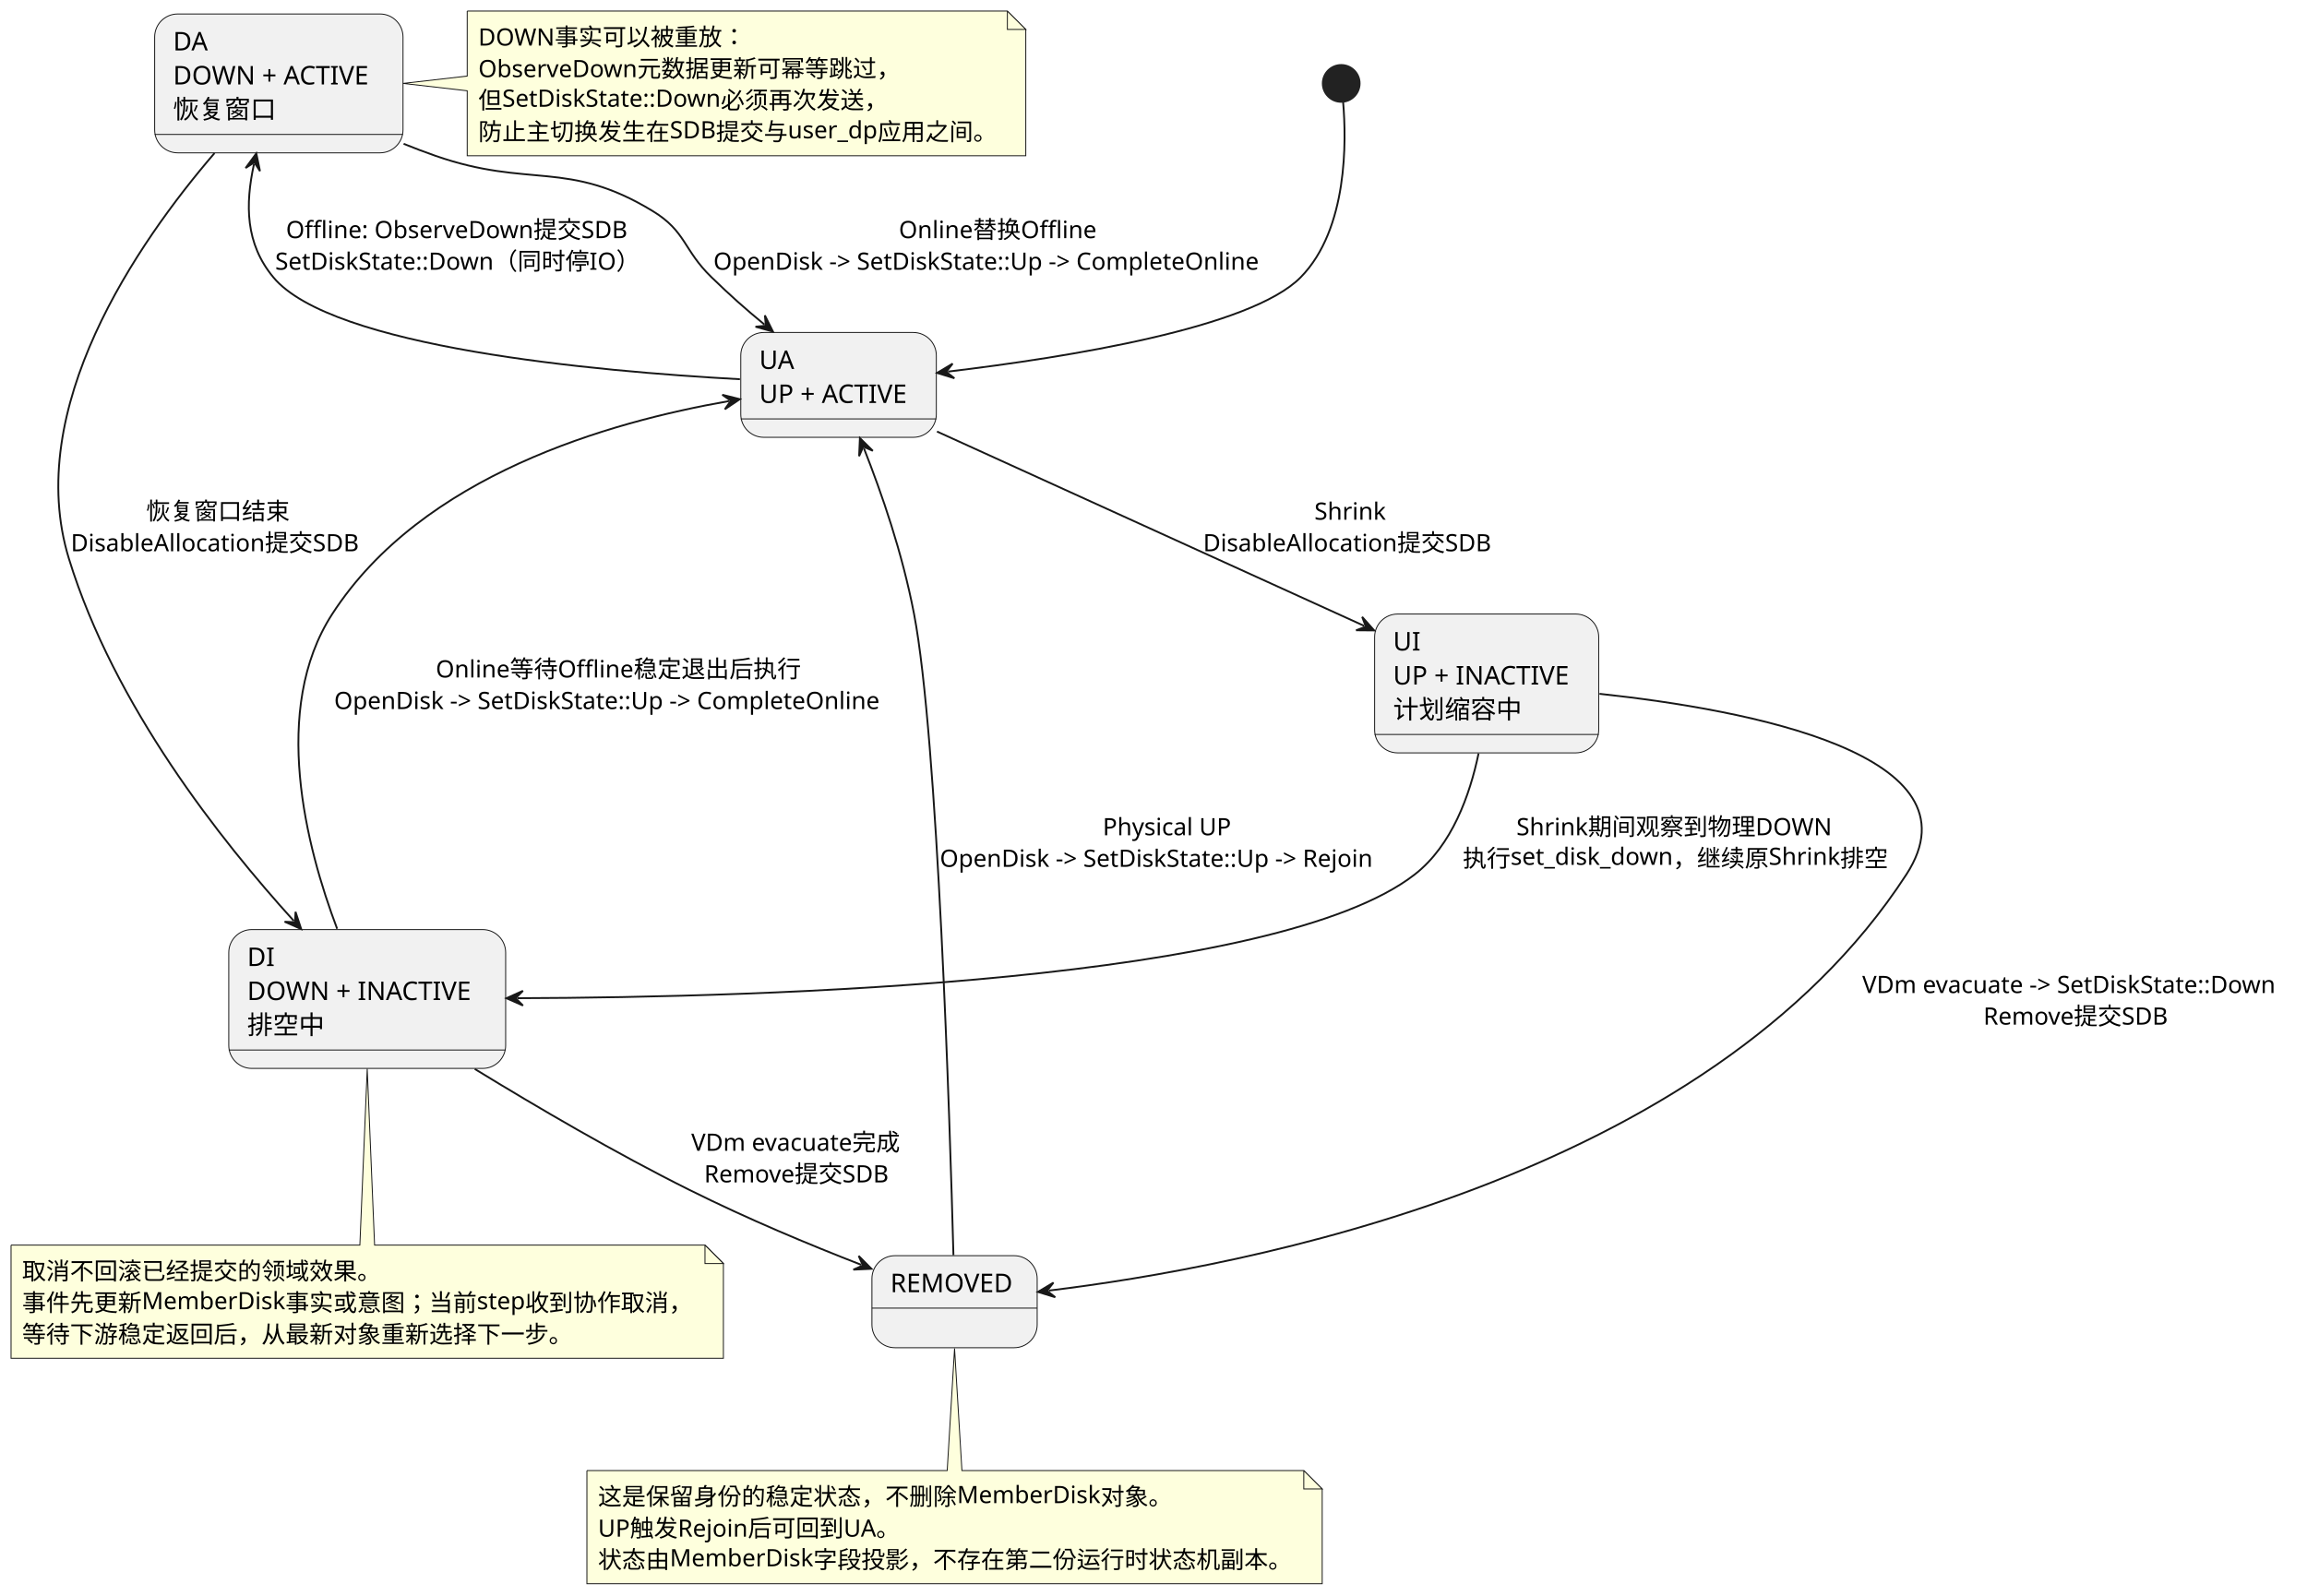
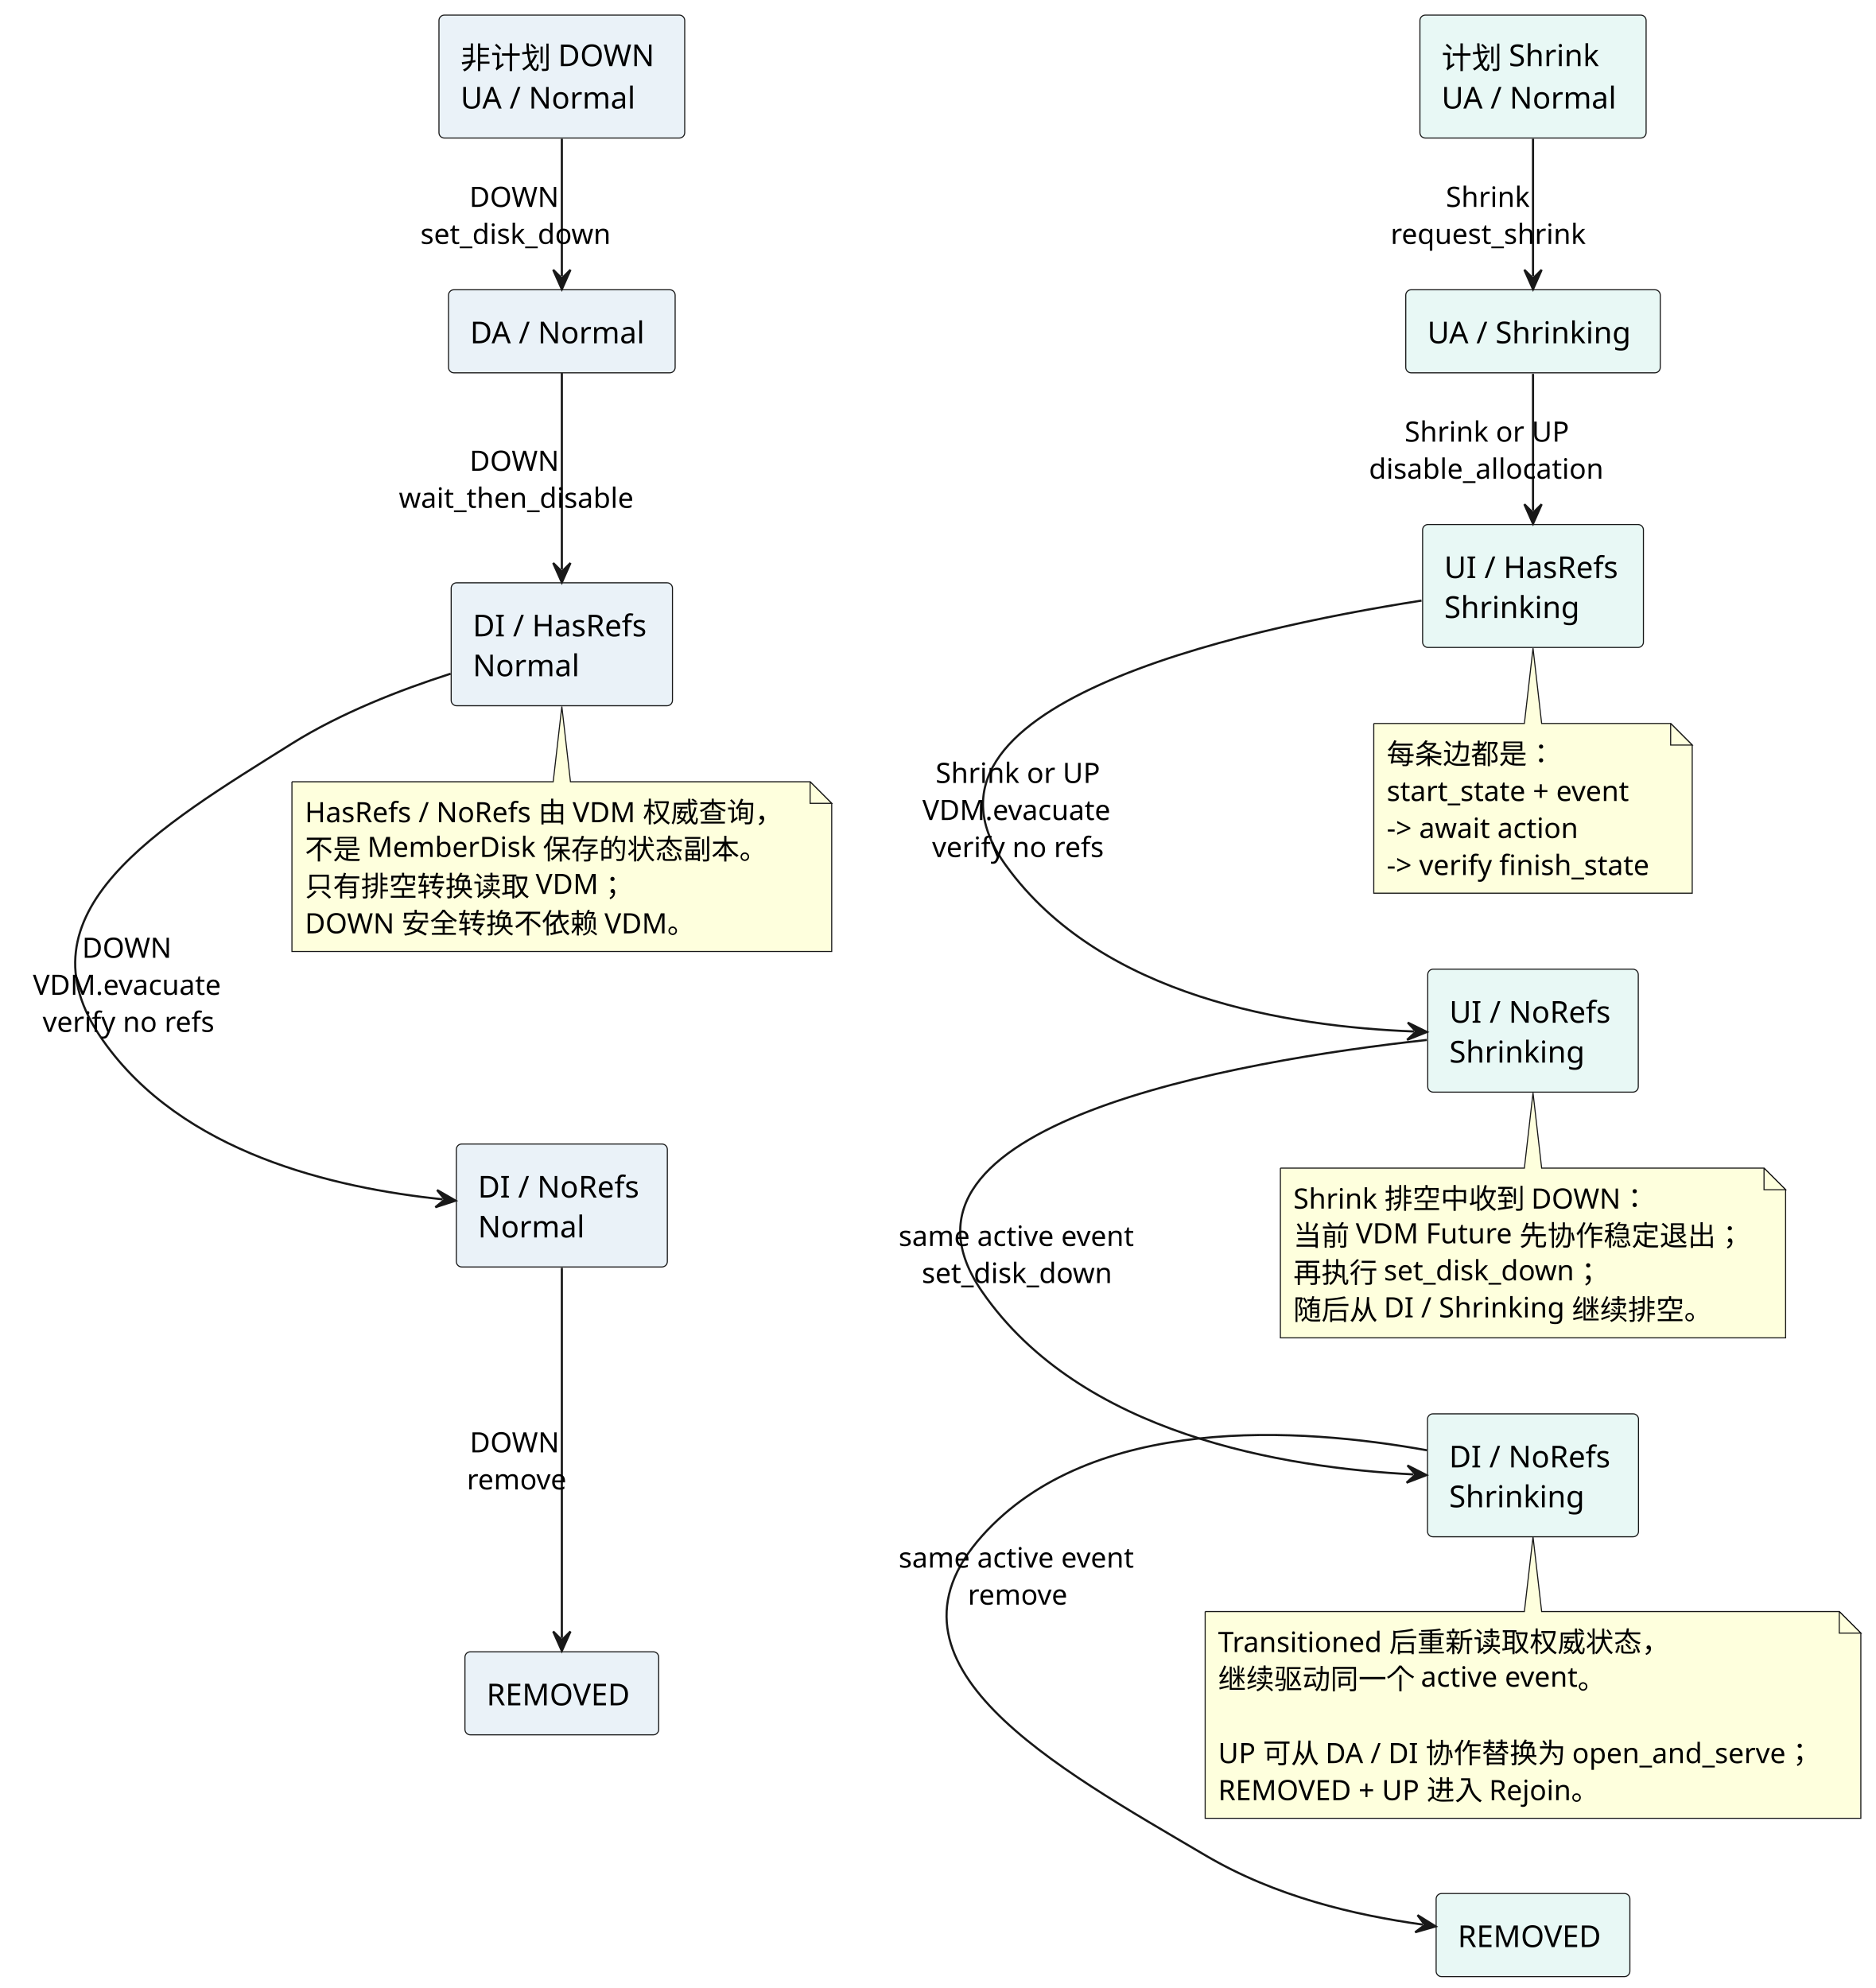
- <svg xmlns="http://www.w3.org/2000/svg" contentStyleType="text/css" data-diagram-type="STATE" height="867px" preserveAspectRatio="none" style="width:1253px;height:867px;background:#FFFFFF;" version="1.1" viewBox="0 0 1253 867" width="1253px" zoomAndPan="magnify">
+ <svg xmlns="http://www.w3.org/2000/svg" contentStyleType="text/css" data-diagram-type="DESCRIPTION" height="921px" preserveAspectRatio="none" style="width:869px;height:921px;background:#FFFFFF;" version="1.1" viewBox="0 0 869 921" width="869px" zoomAndPan="magnify">
  <defs />
  <g>
-     <g id="UA">
-       <rect fill="#F1F1F1" height="56.955" rx="12.5" ry="12.5" style="stroke:#181818;stroke-width:0.5;" width="106.208" x="402.34" y="180.63" />
-       <line style="stroke:#181818;stroke-width:0.5;" x1="402.34" x2="508.548" y1="227.585" y2="227.585" />
-       <text fill="#000000" font-family="Microsoft YaHei" font-size="14" lengthAdjust="spacing" textLength="20.303" x="412.34" y="200.444">UA</text>
-       <text fill="#000000" font-family="Microsoft YaHei" font-size="14" lengthAdjust="spacing" textLength="86.208" x="412.34" y="218.921">UP + ACTIVE</text>
+     <g class="entity" data-entity="O_UA" data-source-line="7" data-uid="ent0002" id="entity_O_UA">
+       <rect fill="#EAF2F8" height="56.955" rx="2.5" ry="2.5" style="stroke:#181818;stroke-width:0.5;" width="113.844" x="203.35" y="7" />
+       <text fill="#000000" font-family="Microsoft YaHei" font-size="14" lengthAdjust="spacing" textLength="93.844" x="213.35" y="31.814">非计划 DOWN</text>
+       <text fill="#000000" font-family="Microsoft YaHei" font-size="14" lengthAdjust="spacing" textLength="84.779" x="213.35" y="50.291">UA / Normal</text>
    </g>
-     <g id="DA">
-       <rect fill="#F1F1F1" height="75.433" rx="12.5" ry="12.5" style="stroke:#181818;stroke-width:0.5;" width="134.892" x="84" y="7.6" />
-       <line style="stroke:#181818;stroke-width:0.5;" x1="84" x2="218.892" y1="73.033" y2="73.033" />
-       <text fill="#000000" font-family="Microsoft YaHei" font-size="14" lengthAdjust="spacing" textLength="20.515" x="94" y="27.413">DA</text>
-       <text fill="#000000" font-family="Microsoft YaHei" font-size="14" lengthAdjust="spacing" textLength="114.892" x="94" y="45.891">DOWN + ACTIVE</text>
-       <text fill="#000000" font-family="Microsoft YaHei" font-size="14" lengthAdjust="spacing" textLength="56" x="94" y="64.369">恢复窗口</text>
+     <g class="entity" data-entity="O_DA" data-source-line="8" data-uid="ent0003" id="entity_O_DA">
+       <rect fill="#EAF2F8" height="38.477" rx="2.5" ry="2.5" style="stroke:#181818;stroke-width:0.5;" width="104.991" x="207.77" y="134.24" />
+       <text fill="#000000" font-family="Microsoft YaHei" font-size="14" lengthAdjust="spacing" textLength="84.991" x="217.77" y="159.054">DA / Normal</text>
    </g>
-     <g id="DI">
-       <rect fill="#F1F1F1" height="75.433" rx="12.5" ry="12.5" style="stroke:#181818;stroke-width:0.5;" width="150.389" x="124.25" y="505.02" />
-       <line style="stroke:#181818;stroke-width:0.5;" x1="124.25" x2="274.639" y1="570.453" y2="570.453" />
-       <text fill="#000000" font-family="Microsoft YaHei" font-size="14" lengthAdjust="spacing" textLength="14.779" x="134.25" y="524.833">DI</text>
-       <text fill="#000000" font-family="Microsoft YaHei" font-size="14" lengthAdjust="spacing" textLength="130.389" x="134.25" y="543.311">DOWN + INACTIVE</text>
-       <text fill="#000000" font-family="Microsoft YaHei" font-size="14" lengthAdjust="spacing" textLength="42" x="134.25" y="561.789">排空中</text>
+     <g class="entity" data-entity="O_DI_R" data-source-line="9" data-uid="ent0004" id="entity_O_DI_R">
+       <rect fill="#EAF2F8" height="56.955" rx="2.5" ry="2.5" style="stroke:#181818;stroke-width:0.5;" width="102.51" x="209.01" y="270" />
+       <text fill="#000000" font-family="Microsoft YaHei" font-size="14" lengthAdjust="spacing" textLength="82.51" x="219.01" y="294.813">DI / HasRefs</text>
+       <text fill="#000000" font-family="Microsoft YaHei" font-size="14" lengthAdjust="spacing" textLength="50.21" x="219.01" y="313.291">Normal</text>
    </g>
-     <g id="UI">
-       <rect fill="#F1F1F1" height="75.433" rx="12.5" ry="12.5" style="stroke:#181818;stroke-width:0.5;" width="121.705" x="746.6" y="333.59" />
-       <line style="stroke:#181818;stroke-width:0.5;" x1="746.6" x2="868.305" y1="399.023" y2="399.023" />
-       <text fill="#000000" font-family="Microsoft YaHei" font-size="14" lengthAdjust="spacing" textLength="14.567" x="756.6" y="353.404">UI</text>
-       <text fill="#000000" font-family="Microsoft YaHei" font-size="14" lengthAdjust="spacing" textLength="101.705" x="756.6" y="371.881">UP + INACTIVE</text>
-       <text fill="#000000" font-family="Microsoft YaHei" font-size="14" lengthAdjust="spacing" textLength="70" x="756.6" y="390.359">计划缩容中</text>
+     <g class="entity" data-entity="O_DI_E" data-source-line="10" data-uid="ent0005" id="entity_O_DI_E">
+       <rect fill="#EAF2F8" height="56.955" rx="2.5" ry="2.5" style="stroke:#181818;stroke-width:0.5;" width="97.745" x="211.4" y="530" />
+       <text fill="#000000" font-family="Microsoft YaHei" font-size="14" lengthAdjust="spacing" textLength="77.745" x="221.4" y="554.813">DI / NoRefs</text>
+       <text fill="#000000" font-family="Microsoft YaHei" font-size="14" lengthAdjust="spacing" textLength="50.21" x="221.4" y="573.291">Normal</text>
    </g>
-     <g id="Removed">
-       <rect fill="#F1F1F1" height="50" rx="12.5" ry="12.5" style="stroke:#181818;stroke-width:0.5;" width="89.754" x="473.57" y="682.19" />
-       <line style="stroke:#181818;stroke-width:0.5;" x1="473.57" x2="563.324" y1="710.668" y2="710.668" />
-       <text fill="#000000" font-family="Microsoft YaHei" font-size="14" lengthAdjust="spacing" textLength="69.754" x="483.57" y="702.004">REMOVED</text>
+     <g class="entity" data-entity="O_REMOVED" data-source-line="11" data-uid="ent0006" id="entity_O_REMOVED">
+       <rect fill="#EAF2F8" height="38.477" rx="2.5" ry="2.5" style="stroke:#181818;stroke-width:0.5;" width="89.754" x="215.39" y="765.24" />
+       <text fill="#000000" font-family="Microsoft YaHei" font-size="14" lengthAdjust="spacing" textLength="69.754" x="225.39" y="790.053">REMOVED</text>
    </g>
-     <ellipse cx="728.45" cy="45.32" fill="#222222" rx="10" ry="10" style="stroke:#222222;stroke-width:1;" />
-     <g class="entity" data-entity="GMN2" data-source-line="25" data-uid="ent0003" id="entity_GMN2">
-       <path d="M253.76,6 L253.76,41.32 L218.92,45.32 L253.76,49.32 L253.76,84.631 A0,0 0 0 0 253.76,84.631 L557.135,84.631 A0,0 0 0 0 557.135,84.631 L557.135,16 L547.135,6 L253.76,6 A0,0 0 0 0 253.76,6" fill="#FEFFDD" style="stroke:#181818;stroke-width:0.5;" />
-       <path d="M547.135,6 L547.135,16 L557.135,16 L547.135,6" fill="#FEFFDD" style="stroke:#181818;stroke-width:0.5;" />
-       <text fill="#000000" font-family="Microsoft YaHei" font-size="13" lengthAdjust="spacing" textLength="148.294" x="259.76" y="24.755">DOWN事实可以被重放：</text>
-       <text fill="#000000" font-family="Microsoft YaHei" font-size="13" lengthAdjust="spacing" textLength="230.896" x="259.76" y="41.913">ObserveDown元数据更新可幂等跳过，</text>
-       <text fill="#000000" font-family="Microsoft YaHei" font-size="13" lengthAdjust="spacing" textLength="224.631" x="259.76" y="59.071">但SetDiskState::Down必须再次发送，</text>
-       <text fill="#000000" font-family="Microsoft YaHei" font-size="13" lengthAdjust="spacing" textLength="282.375" x="259.76" y="76.228">防止主切换发生在SDB提交与user_dp应用之间。</text>
+     <g class="entity" data-entity="S_UA" data-source-line="18" data-uid="ent0011" id="entity_S_UA">
+       <rect fill="#E8F8F5" height="56.955" rx="2.5" ry="2.5" style="stroke:#181818;stroke-width:0.5;" width="104.779" x="657.78" y="7" />
+       <text fill="#000000" font-family="Microsoft YaHei" font-size="14" lengthAdjust="spacing" textLength="74.163" x="667.78" y="31.814">计划 Shrink</text>
+       <text fill="#000000" font-family="Microsoft YaHei" font-size="14" lengthAdjust="spacing" textLength="84.779" x="667.78" y="50.291">UA / Normal</text>
    </g>
-     <g class="entity" data-entity="GMN5" data-source-line="32" data-uid="ent0006" id="entity_GMN5">
-       <path d="M6,676.45 L6,737.923 A0,0 0 0 0 6,737.923 L392.898,737.923 A0,0 0 0 0 392.898,737.923 L392.898,686.45 L382.898,676.45 L203.45,676.45 L199.45,580.6 L195.45,676.45 L6,676.45 A0,0 0 0 0 6,676.45" fill="#FEFFDD" style="stroke:#181818;stroke-width:0.5;" />
-       <path d="M382.898,676.45 L382.898,686.45 L392.898,686.45 L382.898,676.45" fill="#FEFFDD" style="stroke:#181818;stroke-width:0.5;" />
-       <text fill="#000000" font-family="Microsoft YaHei" font-size="13" lengthAdjust="spacing" textLength="195" x="12" y="695.205">取消不回滚已经提交的领域效果。</text>
-       <text fill="#000000" font-family="Microsoft YaHei" font-size="13" lengthAdjust="spacing" textLength="365.898" x="12" y="712.363">事件先更新MemberDisk事实或意图；当前step收到协作取消，</text>
-       <text fill="#000000" font-family="Microsoft YaHei" font-size="13" lengthAdjust="spacing" textLength="299" x="12" y="729.521">等待下游稳定返回后，从最新对象重新选择下一步。</text>
+     <g class="entity" data-entity="S_UA_S" data-source-line="19" data-uid="ent0012" id="entity_S_UA_S">
+       <rect fill="#E8F8F5" height="38.477" rx="2.5" ry="2.5" style="stroke:#181818;stroke-width:0.5;" width="117.897" x="651.22" y="134.24" />
+       <text fill="#000000" font-family="Microsoft YaHei" font-size="14" lengthAdjust="spacing" textLength="97.897" x="661.22" y="159.054">UA / Shrinking</text>
    </g>
-     <g class="entity" data-entity="GMN8" data-source-line="38" data-uid="ent0009" id="entity_GMN8">
-       <path d="M318.77,798.93 L318.77,860.403 A0,0 0 0 0 318.77,860.403 L718.128,860.403 A0,0 0 0 0 718.128,860.403 L718.128,808.93 L708.128,798.93 L522.45,798.93 L518.45,732.57 L514.45,798.93 L318.77,798.93 A0,0 0 0 0 318.77,798.93" fill="#FEFFDD" style="stroke:#181818;stroke-width:0.5;" />
-       <path d="M708.128,798.93 L708.128,808.93 L718.128,808.93 L708.128,798.93" fill="#FEFFDD" style="stroke:#181818;stroke-width:0.5;" />
-       <text fill="#000000" font-family="Microsoft YaHei" font-size="13" lengthAdjust="spacing" textLength="313.358" x="324.77" y="817.685">这是保留身份的稳定状态，不删除MemberDisk对象。</text>
-       <text fill="#000000" font-family="Microsoft YaHei" font-size="13" lengthAdjust="spacing" textLength="166.582" x="324.77" y="834.843">UP触发Rejoin后可回到UA。</text>
-       <text fill="#000000" font-family="Microsoft YaHei" font-size="13" lengthAdjust="spacing" textLength="378.358" x="324.77" y="852.001">状态由MemberDisk字段投影，不存在第二份运行时状态机副本。</text>
+     <g class="entity" data-entity="S_UI_R" data-source-line="20" data-uid="ent0013" id="entity_S_UI_R">
+       <rect fill="#E8F8F5" height="56.955" rx="2.5" ry="2.5" style="stroke:#181818;stroke-width:0.5;" width="102.298" x="659.02" y="243" />
+       <text fill="#000000" font-family="Microsoft YaHei" font-size="14" lengthAdjust="spacing" textLength="82.298" x="669.02" y="267.813">UI / HasRefs</text>
+       <text fill="#000000" font-family="Microsoft YaHei" font-size="14" lengthAdjust="spacing" textLength="63.328" x="669.02" y="286.291">Shrinking</text>
    </g>
-     <g class="link" data-entity-1=".start." data-entity-2="UA" data-source-line="11" data-uid="lnk3" id="link_.start._UA">
-       <path d="M729.5,55.62 C731.24,75.9 732.27,124.37 706.45,150.63 C679.34,178.21 580.207,194.045 514.907,201.885" fill="none" id="*start*-to-UA" style="stroke:#181818;stroke-width:1;" />
-       <polygon fill="#181818" points="508.95,202.6,518.363,205.499,513.914,202.004,517.409,197.556,508.95,202.6" style="stroke:#181818;stroke-width:1;" />
+     <g class="entity" data-entity="S_UI_E" data-source-line="21" data-uid="ent0014" id="entity_S_UI_E">
+       <rect fill="#E8F8F5" height="56.955" rx="2.5" ry="2.5" style="stroke:#181818;stroke-width:0.5;" width="97.533" x="661.4" y="449" />
+       <text fill="#000000" font-family="Microsoft YaHei" font-size="14" lengthAdjust="spacing" textLength="77.533" x="671.4" y="473.813">UI / NoRefs</text>
+       <text fill="#000000" font-family="Microsoft YaHei" font-size="14" lengthAdjust="spacing" textLength="63.328" x="671.4" y="492.291">Shrinking</text>
    </g>
-     <g class="link" data-entity-1="UA" data-entity-2="DA" data-source-line="12" data-uid="lnk4" id="link_UA_DA">
-       <path d="M401.88,206.03 C322.62,201.71 180.05,188.7 148.45,150.63 C133.23,132.3 133.166,111.143 137.936,89.193" fill="none" id="UA-to-DA" style="stroke:#181818;stroke-width:1;" />
-       <polygon fill="#181818" points="139.21,83.33,133.39,91.275,138.148,88.216,141.208,92.974,139.21,83.33" style="stroke:#181818;stroke-width:1;" />
-       <text fill="#000000" font-family="Microsoft YaHei" font-size="13" lengthAdjust="spacing" textLength="188.348" x="155.299" y="129.385">Offline: ObserveDown提交SDB</text>
-       <text fill="#000000" font-family="Microsoft YaHei" font-size="13" lengthAdjust="spacing" textLength="200.046" x="149.45" y="146.543">SetDiskState::Down（同时停IO）</text>
+     <g class="entity" data-entity="S_DI_E" data-source-line="22" data-uid="ent0015" id="entity_S_DI_E">
+       <rect fill="#E8F8F5" height="56.955" rx="2.5" ry="2.5" style="stroke:#181818;stroke-width:0.5;" width="97.745" x="661.29" y="655" />
+       <text fill="#000000" font-family="Microsoft YaHei" font-size="14" lengthAdjust="spacing" textLength="77.745" x="671.29" y="679.813">DI / NoRefs</text>
+       <text fill="#000000" font-family="Microsoft YaHei" font-size="14" lengthAdjust="spacing" textLength="63.328" x="671.29" y="698.291">Shrinking</text>
    </g>
-     <g class="link" data-entity-1="DA" data-entity-2="UA" data-source-line="16" data-uid="lnk7" id="link_DA_UA">
-       <path d="M219.22,78.13 C225,80.45 230.8,82.66 236.45,84.63 C287.53,102.49 308.22,86.51 354.45,114.63 C372.74,125.76 371.07,135.74 386.45,150.63 C396.86,160.72 404.195,167.238 415.195,176.328" fill="none" id="DA-to-UA" style="stroke:#181818;stroke-width:1;" />
-       <polygon fill="#181818" points="419.82,180.15,415.43,171.333,415.966,176.965,410.334,177.5,419.82,180.15" style="stroke:#181818;stroke-width:1;" />
-       <text fill="#000000" font-family="Microsoft YaHei" font-size="13" lengthAdjust="spacing" textLength="108.824" x="488.171" y="129.385">Online替换Offline</text>
-       <text fill="#000000" font-family="Microsoft YaHei" font-size="13" lengthAdjust="spacing" textLength="310.267" x="387.45" y="146.543">OpenDisk -&gt; SetDiskState::Up -&gt; CompleteOnline</text>
+     <g class="entity" data-entity="S_REMOVED" data-source-line="23" data-uid="ent0016" id="entity_S_REMOVED">
+       <rect fill="#E8F8F5" height="38.477" rx="2.5" ry="2.5" style="stroke:#181818;stroke-width:0.5;" width="89.754" x="665.29" y="877.24" />
+       <text fill="#000000" font-family="Microsoft YaHei" font-size="14" lengthAdjust="spacing" textLength="69.754" x="675.29" y="902.053">REMOVED</text>
    </g>
-     <g class="link" data-entity-1="DA" data-entity-2="DI" data-source-line="13" data-uid="lnk5" id="link_DA_DI">
-       <path d="M116.52,83.17 C74.45,132.17 12.36,222.11 37.45,303.59 C62.09,383.64 119.81,456.445 159.56,500.285" fill="none" id="DA-to-DI" style="stroke:#181818;stroke-width:1;" />
-       <polygon fill="#181818" points="163.59,504.73,160.508,495.376,160.232,501.026,154.581,500.75,163.59,504.73" style="stroke:#181818;stroke-width:1;" />
-       <text fill="#000000" font-family="Microsoft YaHei" font-size="13" lengthAdjust="spacing" textLength="78" x="79.389" y="282.345">恢复窗口结束</text>
-       <text fill="#000000" font-family="Microsoft YaHei" font-size="13" lengthAdjust="spacing" textLength="159.878" x="38.45" y="299.503">DisableAllocation提交SDB</text>
+     <g class="entity" data-entity="GMN27" data-source-line="38" data-uid="ent0028" id="entity_GMN27">
+       <path d="M135.24,362.17 L135.24,440.801 A0,0 0 0 0 135.24,440.801 L385.289,440.801 A0,0 0 0 0 385.289,440.801 L385.289,372.17 L375.289,362.17 L264.27,362.17 L260.27,327.29 L256.27,362.17 L135.24,362.17 A0,0 0 0 0 135.24,362.17" fill="#FEFFDD" style="stroke:#181818;stroke-width:0.5;" />
+       <path d="M375.289,362.17 L375.289,372.17 L385.289,372.17 L375.289,362.17" fill="#FEFFDD" style="stroke:#181818;stroke-width:0.5;" />
+       <text fill="#000000" font-family="Microsoft YaHei" font-size="13" lengthAdjust="spacing" textLength="229.049" x="141.24" y="380.925">HasRefs / NoRefs 由 VDM 权威查询，</text>
+       <text fill="#000000" font-family="Microsoft YaHei" font-size="13" lengthAdjust="spacing" textLength="217.052" x="141.24" y="398.083">不是 MemberDisk 保存的状态副本。</text>
+       <text fill="#000000" font-family="Microsoft YaHei" font-size="13" lengthAdjust="spacing" textLength="152.242" x="141.24" y="415.241">只有排空转换读取 VDM；</text>
+       <text fill="#000000" font-family="Microsoft YaHei" font-size="13" lengthAdjust="spacing" textLength="187.383" x="141.24" y="432.399">DOWN 安全转换不依赖 VDM。</text>
    </g>
-     <g class="link" data-entity-1="DI" data-entity-2="Removed" data-source-line="14" data-uid="lnk6" id="link_DI_Removed">
-       <path d="M257.86,580.75 C291.36,601.28 334.56,626.59 374.45,646.45 C406.79,662.56 438.969,675.932 467.719,687.132" fill="none" id="DI-to-Removed" style="stroke:#181818;stroke-width:1;" />
-       <polygon fill="#181818" points="473.31,689.31,466.376,682.316,468.651,687.495,463.472,689.77,473.31,689.31" style="stroke:#181818;stroke-width:1;" />
-       <text fill="#000000" font-family="Microsoft YaHei" font-size="13" lengthAdjust="spacing" textLength="116.041" x="375.45" y="625.205">VDm evacuate完成</text>
-       <text fill="#000000" font-family="Microsoft YaHei" font-size="13" lengthAdjust="spacing" textLength="102.07" x="382.436" y="642.363">Remove提交SDB</text>
+     <g class="entity" data-entity="GMN30" data-source-line="45" data-uid="ent0031" id="entity_GMN30">
+       <path d="M636.4,335.17 L636.4,413.801 A0,0 0 0 0 636.4,413.801 L783.922,413.801 A0,0 0 0 0 783.922,413.801 L783.922,345.17 L773.922,335.17 L714.17,335.17 L710.17,300.29 L706.17,335.17 L636.4,335.17 A0,0 0 0 0 636.4,335.17" fill="#FEFFDD" style="stroke:#181818;stroke-width:0.5;" />
+       <path d="M773.922,335.17 L773.922,345.17 L783.922,345.17 L773.922,335.17" fill="#FEFFDD" style="stroke:#181818;stroke-width:0.5;" />
+       <text fill="#000000" font-family="Microsoft YaHei" font-size="13" lengthAdjust="spacing" textLength="78" x="642.4" y="353.925">每条边都是：</text>
+       <text fill="#000000" font-family="Microsoft YaHei" font-size="13" lengthAdjust="spacing" textLength="115.711" x="642.4" y="371.083">start_state + event</text>
+       <text fill="#000000" font-family="Microsoft YaHei" font-size="13" lengthAdjust="spacing" textLength="94.18" x="642.4" y="388.241">-&gt; await action</text>
+       <text fill="#000000" font-family="Microsoft YaHei" font-size="13" lengthAdjust="spacing" textLength="126.522" x="642.4" y="405.399">-&gt; verify finish_state</text>
    </g>
-     <g class="link" data-entity-1="DI" data-entity-2="UA" data-source-line="17" data-uid="lnk8" id="link_DI_UA">
-       <path d="M183.11,504.58 C166.31,460.17 146.93,385.38 180.45,333.59 C229.36,258.02 330.77,229.294 395.94,217.894" fill="none" id="DI-to-UA" style="stroke:#181818;stroke-width:1;" />
-       <polygon fill="#181818" points="401.85,216.86,392.295,214.471,396.925,217.722,393.674,222.351,401.85,216.86" style="stroke:#181818;stroke-width:1;" />
-       <text fill="#000000" font-family="Microsoft YaHei" font-size="13" lengthAdjust="spacing" textLength="199.824" x="236.671" y="368.055">Online等待Offline稳定退出后执行</text>
-       <text fill="#000000" font-family="Microsoft YaHei" font-size="13" lengthAdjust="spacing" textLength="310.267" x="181.45" y="385.213">OpenDisk -&gt; SetDiskState::Up -&gt; CompleteOnline</text>
+     <g class="entity" data-entity="GMN33" data-source-line="52" data-uid="ent0034" id="entity_GMN33">
+       <path d="M593.14,541.17 L593.14,619.801 A0,0 0 0 0 593.14,619.801 L827.186,619.801 A0,0 0 0 0 827.186,619.801 L827.186,551.17 L817.186,541.17 L714.17,541.17 L710.17,506.29 L706.17,541.17 L593.14,541.17 A0,0 0 0 0 593.14,541.17" fill="#FEFFDD" style="stroke:#181818;stroke-width:0.5;" />
+       <path d="M817.186,541.17 L817.186,551.17 L827.186,551.17 L817.186,541.17" fill="#FEFFDD" style="stroke:#181818;stroke-width:0.5;" />
+       <text fill="#000000" font-family="Microsoft YaHei" font-size="13" lengthAdjust="spacing" textLength="169.006" x="599.14" y="559.925">Shrink 排空中收到 DOWN：</text>
+       <text fill="#000000" font-family="Microsoft YaHei" font-size="13" lengthAdjust="spacing" textLength="213.046" x="599.14" y="577.083">当前 VDM Future 先协作稳定退出；</text>
+       <text fill="#000000" font-family="Microsoft YaHei" font-size="13" lengthAdjust="spacing" textLength="145.463" x="599.14" y="594.241">再执行 set_disk_down；</text>
+       <text fill="#000000" font-family="Microsoft YaHei" font-size="13" lengthAdjust="spacing" textLength="197.469" x="599.14" y="611.399">随后从 DI / Shrinking 继续排空。</text>
    </g>
-     <g class="link" data-entity-1="UA" data-entity-2="UI" data-source-line="19" data-uid="lnk9" id="link_UA_UI">
-       <path d="M508.91,234.44 C572.76,263.5 673.869,309.515 740.909,340.025" fill="none" id="UA-to-UI" style="stroke:#181818;stroke-width:1;" />
-       <polygon fill="#181818" points="746.37,342.51,739.835,335.141,741.819,340.439,736.521,342.423,746.37,342.51" style="stroke:#181818;stroke-width:1;" />
-       <text fill="#000000" font-family="Microsoft YaHei" font-size="13" lengthAdjust="spacing" textLength="39.019" x="713.88" y="282.345">Shrink</text>
-       <text fill="#000000" font-family="Microsoft YaHei" font-size="13" lengthAdjust="spacing" textLength="159.878" x="653.45" y="299.503">DisableAllocation提交SDB</text>
+     <g class="entity" data-entity="GMN36" data-source-line="59" data-uid="ent0037" id="entity_GMN36">
+       <path d="M558.29,746.59 L558.29,842.379 A0,0 0 0 0 558.29,842.379 L862.034,842.379 A0,0 0 0 0 862.034,842.379 L862.034,756.59 L852.034,746.59 L714.17,746.59 L710.17,711.97 L706.17,746.59 L558.29,746.59 A0,0 0 0 0 558.29,746.59" fill="#FEFFDD" style="stroke:#181818;stroke-width:0.5;" />
+       <path d="M852.034,746.59 L852.034,756.59 L862.034,756.59 L852.034,746.59" fill="#FEFFDD" style="stroke:#181818;stroke-width:0.5;" />
+       <text fill="#000000" font-family="Microsoft YaHei" font-size="13" lengthAdjust="spacing" textLength="211.206" x="564.29" y="765.345">Transitioned 后重新读取权威状态，</text>
+       <text fill="#000000" font-family="Microsoft YaHei" font-size="13" lengthAdjust="spacing" textLength="182.33" x="564.29" y="782.503">继续驱动同一个 active event。</text>
+       <text fill="#000000" font-family="Microsoft YaHei" font-size="13" lengthAdjust="spacing" textLength="3.847" x="564.29" y="799.661"> </text>
+       <text fill="#000000" font-family="Microsoft YaHei" font-size="13" lengthAdjust="spacing" textLength="282.744" x="564.29" y="816.818">UP 可从 DA / DI 协作替换为 open_and_serve；</text>
+       <text fill="#000000" font-family="Microsoft YaHei" font-size="13" lengthAdjust="spacing" textLength="185.529" x="564.29" y="833.976">REMOVED + UP 进入 Rejoin。</text>
    </g>
-     <g class="link" data-entity-1="UI" data-entity-2="Removed" data-source-line="20" data-uid="lnk10" id="link_UI_Removed">
-       <path d="M868.73,376.93 C949.77,385.64 1077.66,409.9 1035.45,475.02 C927.55,641.47 674.576,688.417 569.676,701.147" fill="none" id="UI-to-Removed" style="stroke:#181818;stroke-width:1;" />
-       <polygon fill="#181818" points="563.72,701.87,573.136,704.757,568.684,701.268,572.173,696.815,563.72,701.87" style="stroke:#181818;stroke-width:1;" />
-       <text fill="#000000" font-family="Microsoft YaHei" font-size="13" lengthAdjust="spacing" textLength="233.632" x="1011.45" y="539.495">VDm evacuate -&gt; SetDiskState::Down</text>
-       <text fill="#000000" font-family="Microsoft YaHei" font-size="13" lengthAdjust="spacing" textLength="102.07" x="1077.231" y="556.653">Remove提交SDB</text>
+     <g class="link" data-entity-1="O_UA" data-entity-2="O_DA" data-source-line="13" data-uid="lnk7" id="link_O_UA_O_DA">
+       <path d="M260.27,64.28 C260.27,85.93 260.27,109.01 260.27,128" fill="none" id="O_UA-to-O_DA" style="stroke:#181818;stroke-width:1;" />
+       <polygon fill="#181818" points="260.27,134,264.27,125,260.27,129,256.27,125,260.27,134" style="stroke:#181818;stroke-width:1;" />
+       <text fill="#000000" font-family="Microsoft YaHei" font-size="13" lengthAdjust="spacing" textLength="44.294" x="217.431" y="95.855">DOWN</text>
+       <text fill="#000000" font-family="Microsoft YaHei" font-size="13" lengthAdjust="spacing" textLength="89.616" x="194.77" y="113.013">set_disk_down</text>
    </g>
-     <g class="link" data-entity-1="UI" data-entity-2="DI" data-source-line="21" data-uid="lnk11" id="link_UI_DI">
-       <path d="M803.05,409.35 C798.35,431.9 788.6,459.3 768.45,475.02 C693.3,533.62 417.84,541.861 281.04,542.301" fill="none" id="UI-to-DI" style="stroke:#181818;stroke-width:1;" />
-       <polygon fill="#181818" points="275.04,542.32,284.053,546.291,280.04,542.304,284.027,538.291,275.04,542.32" style="stroke:#181818;stroke-width:1;" />
-       <text fill="#000000" font-family="Microsoft YaHei" font-size="13" lengthAdjust="spacing" textLength="174.313" x="823.611" y="453.775">Shrink期间观察到物理DOWN</text>
-       <text fill="#000000" font-family="Microsoft YaHei" font-size="13" lengthAdjust="spacing" textLength="232.635" x="794.45" y="470.933">执行set_disk_down，继续原Shrink排空</text>
+     <g class="link" data-entity-1="O_DA" data-entity-2="O_DI_R" data-source-line="14" data-uid="lnk8" id="link_O_DA_O_DI_R">
+       <path d="M260.27,172.81 C260.27,197.68 260.27,235.11 260.27,263.83" fill="none" id="O_DA-to-O_DI_R" style="stroke:#181818;stroke-width:1;" />
+       <polygon fill="#181818" points="260.27,269.83,264.27,260.83,260.27,264.83,256.27,260.83,260.27,269.83" style="stroke:#181818;stroke-width:1;" />
+       <text fill="#000000" font-family="Microsoft YaHei" font-size="13" lengthAdjust="spacing" textLength="44.294" x="217.502" y="218.115">DOWN</text>
+       <text fill="#000000" font-family="Microsoft YaHei" font-size="13" lengthAdjust="spacing" textLength="109.757" x="184.77" y="235.273">wait_then_disable</text>
    </g>
-     <g class="link" data-entity-1="Removed" data-entity-2="UA" data-source-line="22" data-uid="lnk12" id="link_Removed_UA">
-       <path d="M517.84,681.92 C515.93,610.31 509.35,400.73 496.45,333.59 C489.97,299.87 478.924,268.244 469.234,243.584" fill="none" id="Removed-to-UA" style="stroke:#181818;stroke-width:1;" />
-       <polygon fill="#181818" points="467.04,238,466.609,247.839,468.869,242.654,474.054,244.914,467.04,238" style="stroke:#181818;stroke-width:1;" />
-       <text fill="#000000" font-family="Microsoft YaHei" font-size="13" lengthAdjust="spacing" textLength="70.986" x="598.92" y="453.775">Physical UP</text>
-       <text fill="#000000" font-family="Microsoft YaHei" font-size="13" lengthAdjust="spacing" textLength="247.927" x="510.45" y="470.933">OpenDisk -&gt; SetDiskState::Up -&gt; Rejoin</text>
+     <g class="link" data-entity-1="O_DI_R" data-entity-2="O_DI_E" data-source-line="15" data-uid="lnk9" id="link_O_DI_R_O_DI_E">
+       <path d="M208.77,312.11 C185.3,319.63 157.78,330.35 135.24,344.48 C73.86,382.97 6,422.71 47.67,481.98 C84.44,534.29 154.602,550.38 205.072,555.62" fill="none" id="O_DI_R-to-O_DI_E" style="stroke:#181818;stroke-width:1;" />
+       <polygon fill="#181818" points="211.04,556.24,202.501,551.332,206.067,555.724,201.675,559.289,211.04,556.24" style="stroke:#181818;stroke-width:1;" />
+       <text fill="#000000" font-family="Microsoft YaHei" font-size="13" lengthAdjust="spacing" textLength="44.294" x="38.015" y="443.735">DOWN</text>
+       <text fill="#000000" font-family="Microsoft YaHei" font-size="13" lengthAdjust="spacing" textLength="89.845" x="15.24" y="460.893">VDM.evacuate</text>
+       <text fill="#000000" font-family="Microsoft YaHei" font-size="13" lengthAdjust="spacing" textLength="80.844" x="19.741" y="478.051">verify no refs</text>
+     </g>
+     <g class="link" data-entity-1="O_DI_E" data-entity-2="O_REMOVED" data-source-line="16" data-uid="lnk10" id="link_O_DI_E_O_REMOVED">
+       <path d="M260.27,587.37 C260.27,634.05 260.27,718.87 260.27,758.82" fill="none" id="O_DI_E-to-O_REMOVED" style="stroke:#181818;stroke-width:1;" />
+       <polygon fill="#181818" points="260.27,764.82,264.27,755.82,260.27,759.82,256.27,755.82,260.27,764.82" style="stroke:#181818;stroke-width:1;" />
+       <text fill="#000000" font-family="Microsoft YaHei" font-size="13" lengthAdjust="spacing" textLength="44.294" x="217.616" y="672.855">DOWN</text>
+       <text fill="#000000" font-family="Microsoft YaHei" font-size="13" lengthAdjust="spacing" textLength="46.985" x="216.27" y="690.013">remove</text>
+     </g>
+     <g class="link" data-entity-1="S_UA" data-entity-2="S_UA_S" data-source-line="25" data-uid="lnk17" id="link_S_UA_S_UA_S">
+       <path d="M710.17,64.28 C710.17,85.93 710.17,109.01 710.17,128" fill="none" id="S_UA-to-S_UA_S" style="stroke:#181818;stroke-width:1;" />
+       <polygon fill="#181818" points="710.17,134,714.17,125,710.17,129,706.17,125,710.17,134" style="stroke:#181818;stroke-width:1;" />
+       <text fill="#000000" font-family="Microsoft YaHei" font-size="13" lengthAdjust="spacing" textLength="39.019" x="669.792" y="95.855">Shrink</text>
+       <text fill="#000000" font-family="Microsoft YaHei" font-size="13" lengthAdjust="spacing" textLength="90.264" x="644.17" y="113.013">request_shrink</text>
+     </g>
+     <g class="link" data-entity-1="S_UA_S" data-entity-2="S_UI_R" data-source-line="26" data-uid="lnk18" id="link_S_UA_S_S_UI_R">
+       <path d="M710.17,173.19 C710.17,192.15 710.17,215.05 710.17,236.62" fill="none" id="S_UA_S-to-S_UI_R" style="stroke:#181818;stroke-width:1;" />
+       <polygon fill="#181818" points="710.17,242.62,714.17,233.62,710.17,237.62,706.17,233.62,710.17,242.62" style="stroke:#181818;stroke-width:1;" />
+       <text fill="#000000" font-family="Microsoft YaHei" font-size="13" lengthAdjust="spacing" textLength="77.6" x="650.668" y="204.615">Shrink or UP</text>
+       <text fill="#000000" font-family="Microsoft YaHei" font-size="13" lengthAdjust="spacing" textLength="110.595" x="634.17" y="221.773">disable_allocation</text>
+     </g>
+     <g class="link" data-entity-1="S_UI_R" data-entity-2="S_UI_E" data-source-line="27" data-uid="lnk19" id="link_S_UI_R_S_UI_E">
+       <path d="M658.52,278.24 C572.13,291.74 412.77,327.29 466.02,400.98 C510.25,462.18 597.405,475.605 654.995,477.865" fill="none" id="S_UI_R-to-S_UI_E" style="stroke:#181818;stroke-width:1;" />
+       <polygon fill="#181818" points="660.99,478.1,652.154,473.75,655.994,477.904,651.84,481.744,660.99,478.1" style="stroke:#181818;stroke-width:1;" />
+       <text fill="#000000" font-family="Microsoft YaHei" font-size="13" lengthAdjust="spacing" textLength="77.6" x="433.412" y="362.735">Shrink or UP</text>
+       <text fill="#000000" font-family="Microsoft YaHei" font-size="13" lengthAdjust="spacing" textLength="89.845" x="427.29" y="379.893">VDM.evacuate</text>
+       <text fill="#000000" font-family="Microsoft YaHei" font-size="13" lengthAdjust="spacing" textLength="80.844" x="431.791" y="397.051">verify no refs</text>
+     </g>
+     <g class="link" data-entity-1="S_UI_E" data-entity-2="S_DI_E" data-source-line="28" data-uid="lnk20" id="link_S_UI_E_S_DI_E">
+       <path d="M660.95,481.79 C572.67,491.55 401.36,520.85 455.02,598.48 C500.75,664.64 594.458,679.939 654.798,683.069" fill="none" id="S_UI_E-to-S_DI_E" style="stroke:#181818;stroke-width:1;" />
+       <polygon fill="#181818" points="660.79,683.38,652.009,678.919,655.797,683.121,651.595,686.908,660.79,683.38" style="stroke:#181818;stroke-width:1;" />
+       <text fill="#000000" font-family="Microsoft YaHei" font-size="13" lengthAdjust="spacing" textLength="111.09" x="416.29" y="577.235">same active event</text>
+       <text fill="#000000" font-family="Microsoft YaHei" font-size="13" lengthAdjust="spacing" textLength="89.616" x="427.027" y="594.393">set_disk_down</text>
+     </g>
+     <g class="link" data-entity-1="S_DI_E" data-entity-2="S_REMOVED" data-source-line="29" data-uid="lnk21" id="link_S_DI_E_S_REMOVED">
+       <path d="M661.02,671.88 C602.35,661.29 505.81,654.82 455.02,711.48 C401.49,771.21 489.19,818.76 558.29,859.48 C591.03,878.77 627.438,887.199 659.098,891.629" fill="none" id="S_DI_E-to-S_REMOVED" style="stroke:#181818;stroke-width:1;" />
+       <polygon fill="#181818" points="665.04,892.46,656.681,887.251,660.088,891.767,655.572,895.174,665.04,892.46" style="stroke:#181818;stroke-width:1;" />
+       <text fill="#000000" font-family="Microsoft YaHei" font-size="13" lengthAdjust="spacing" textLength="111.09" x="416.29" y="726.235">same active event</text>
+       <text fill="#000000" font-family="Microsoft YaHei" font-size="13" lengthAdjust="spacing" textLength="46.985" x="448.342" y="743.393">remove</text>
    </g>
  </g>
</svg>
